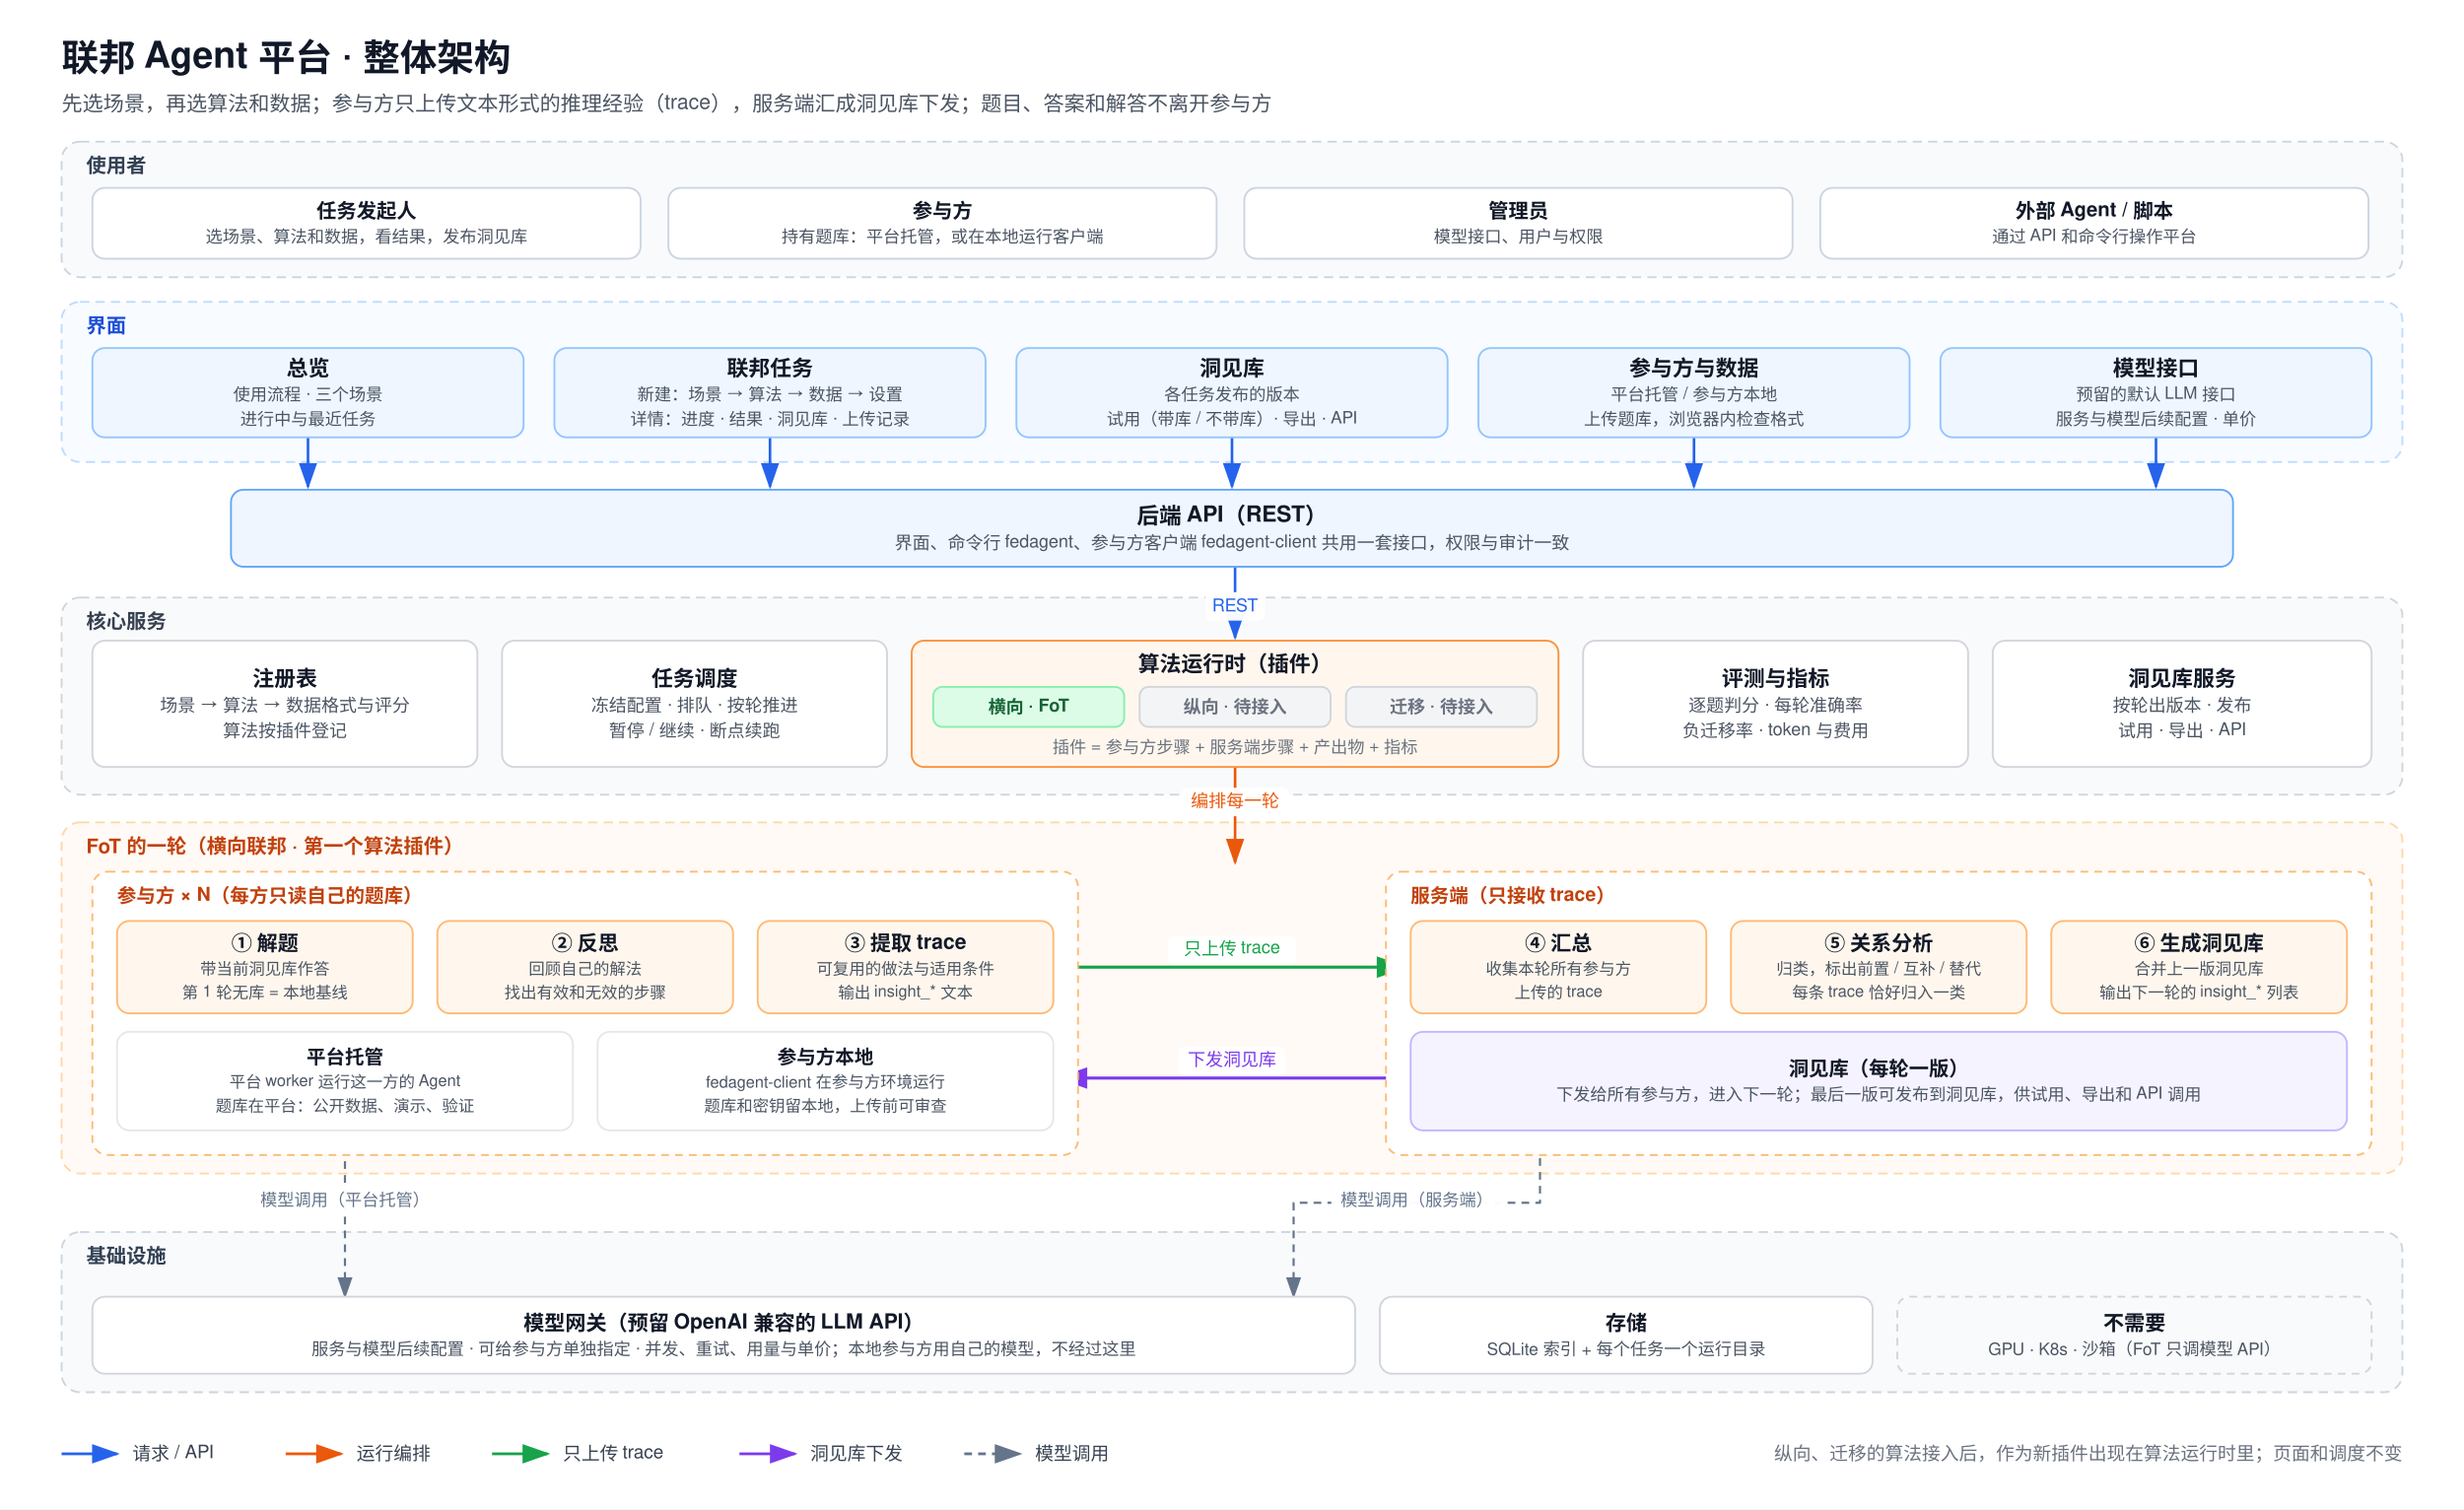
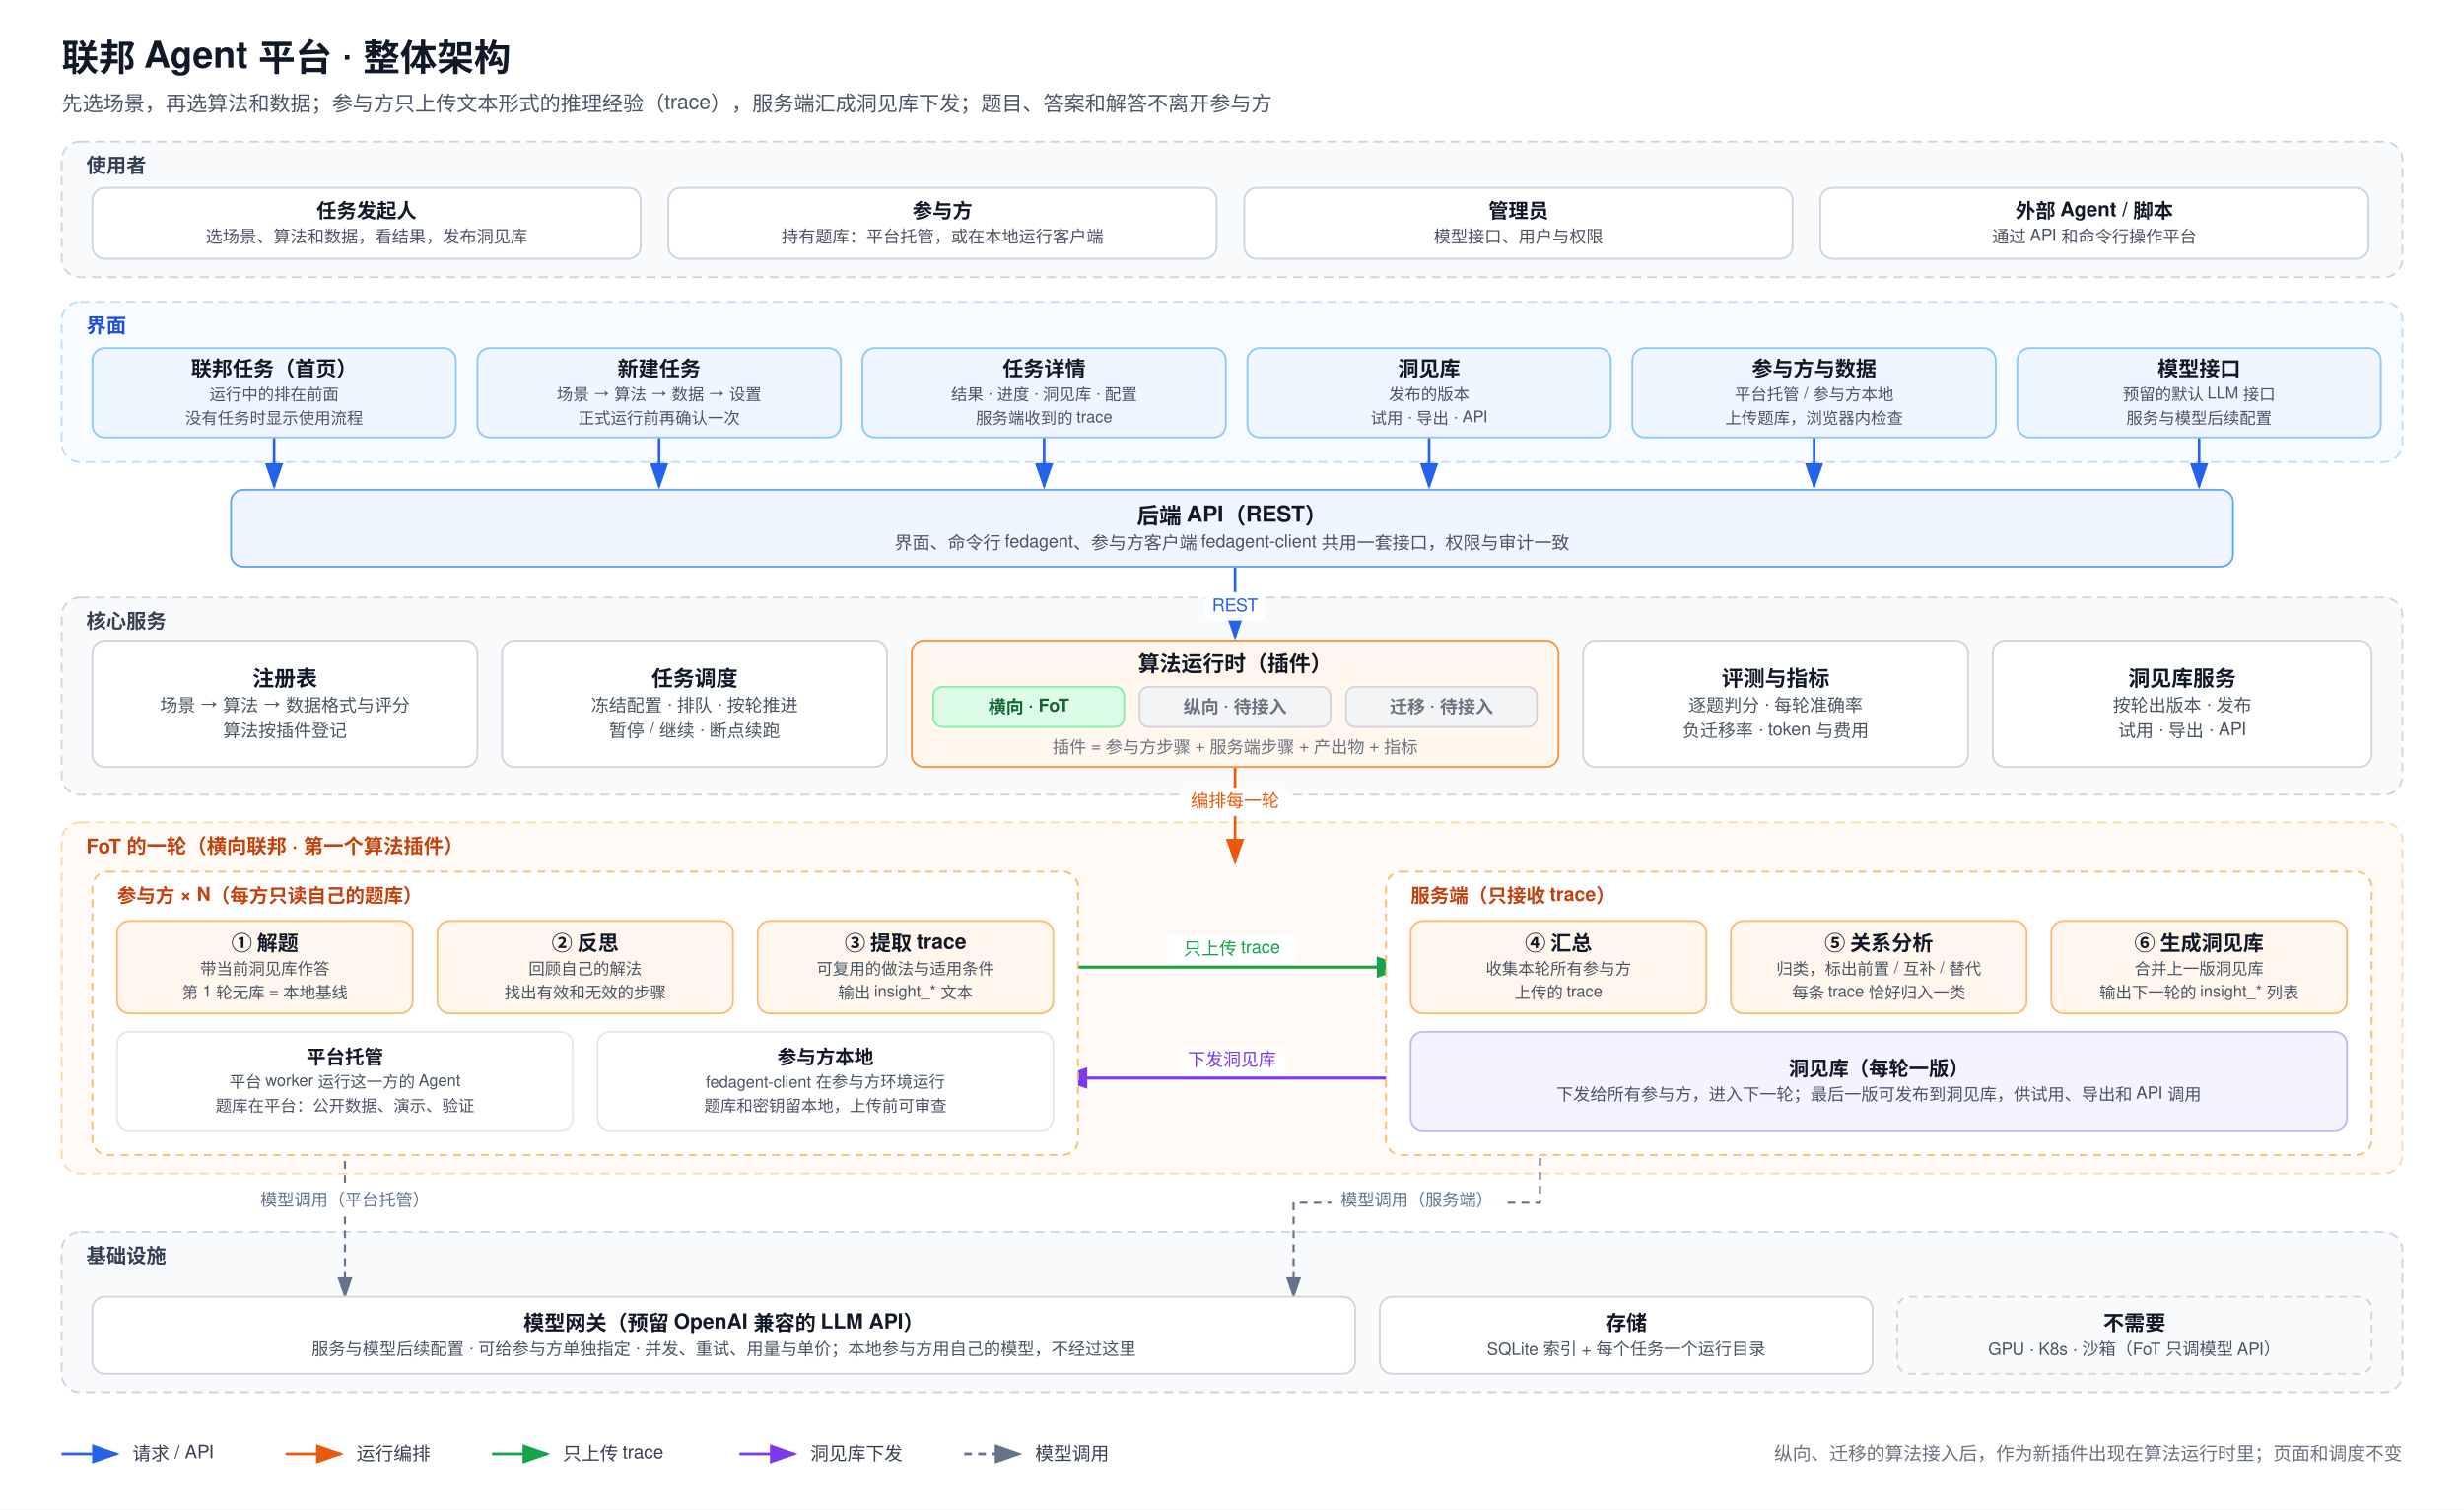
<svg xmlns="http://www.w3.org/2000/svg" viewBox="0 0 1600 980" width="1600" height="980">
  <style>text { font-family: 'Helvetica Neue', Helvetica, 'PingFang SC', 'Hiragino Sans GB', 'Heiti SC', 'Noto Sans CJK SC', 'Microsoft YaHei', Arial, sans-serif; }</style>
  <defs>
    <marker id="m-blue" markerWidth="10" markerHeight="7" refX="9" refY="3.5" orient="auto">
      <polygon points="0 0, 10 3.5, 0 7" fill="#2563eb" />
    </marker>
    <marker id="m-purple" markerWidth="10" markerHeight="7" refX="9" refY="3.5" orient="auto">
      <polygon points="0 0, 10 3.5, 0 7" fill="#7c3aed" />
    </marker>
    <marker id="m-orange" markerWidth="10" markerHeight="7" refX="9" refY="3.5" orient="auto">
      <polygon points="0 0, 10 3.5, 0 7" fill="#ea580c" />
    </marker>
    <marker id="m-green" markerWidth="10" markerHeight="7" refX="9" refY="3.5" orient="auto">
      <polygon points="0 0, 10 3.5, 0 7" fill="#16a34a" />
    </marker>
    <marker id="m-gray" markerWidth="10" markerHeight="7" refX="9" refY="3.5" orient="auto">
      <polygon points="0 0, 10 3.5, 0 7" fill="#64748b" />
    </marker>
  </defs>
  <rect width="1600" height="980" fill="#ffffff" />
  <text x="40" y="46" font-size="24" font-weight="700" fill="#111827" text-anchor="start">联邦 Agent 平台 · 整体架构</text>
  <text x="40" y="72" font-size="13.5" font-weight="400" fill="#4b5563" text-anchor="start">先选场景，再选算法和数据；参与方只上传文本形式的推理经验（trace），服务端汇成洞见库下发；题目、答案和解答不离开参与方</text>
  <rect x="40" y="92" width="1520" height="88" rx="12" ry="12" fill="#f8fafc" stroke="#cbd5e1" stroke-width="1.2" stroke-dasharray="6,4" />
  <rect x="40" y="196" width="1520" height="104" rx="12" ry="12" fill="#f8fbff" stroke="#bfdbfe" stroke-width="1.2" stroke-dasharray="6,4" />
  <rect x="40" y="388" width="1520" height="128" rx="12" ry="12" fill="#f9fafb" stroke="#d1d5db" stroke-width="1.2" stroke-dasharray="6,4" />
  <rect x="40" y="534" width="1520" height="228" rx="12" ry="12" fill="#fffaf5" stroke="#fed7aa" stroke-width="1.2" stroke-dasharray="6,4" />
  <rect x="40" y="800" width="1520" height="104" rx="12" ry="12" fill="#f8fafc" stroke="#cbd5e1" stroke-width="1.2" stroke-dasharray="6,4" />
  <text x="56" y="112" font-size="13" font-weight="700" fill="#334155" text-anchor="start">使用者</text>
  <text x="56" y="216" font-size="13" font-weight="700" fill="#1d4ed8" text-anchor="start">界面</text>
  <text x="56" y="408" font-size="13" font-weight="700" fill="#374151" text-anchor="start">核心服务</text>
  <text x="56" y="554" font-size="13" font-weight="700" fill="#c2410c" text-anchor="start">FoT 的一轮（横向联邦 · 第一个算法插件）</text>
  <text x="56" y="820" font-size="13" font-weight="700" fill="#334155" text-anchor="start">基础设施</text>
-   <path d="M200,284 V316" fill="none" stroke="#2563eb" stroke-width="1.7" marker-end="url(#m-blue)" stroke-linejoin="round" />
-   <path d="M500,284 V316" fill="none" stroke="#2563eb" stroke-width="1.7" marker-end="url(#m-blue)" stroke-linejoin="round" />
-   <path d="M800,284 V316" fill="none" stroke="#2563eb" stroke-width="1.7" marker-end="url(#m-blue)" stroke-linejoin="round" />
-   <path d="M1100,284 V316" fill="none" stroke="#2563eb" stroke-width="1.7" marker-end="url(#m-blue)" stroke-linejoin="round" />
-   <path d="M1400,284 V316" fill="none" stroke="#2563eb" stroke-width="1.7" marker-end="url(#m-blue)" stroke-linejoin="round" />
+   <path d="M178,284 V316" fill="none" stroke="#2563eb" stroke-width="1.7" marker-end="url(#m-blue)" stroke-linejoin="round" />
+   <path d="M428,284 V316" fill="none" stroke="#2563eb" stroke-width="1.7" marker-end="url(#m-blue)" stroke-linejoin="round" />
+   <path d="M678,284 V316" fill="none" stroke="#2563eb" stroke-width="1.7" marker-end="url(#m-blue)" stroke-linejoin="round" />
+   <path d="M928,284 V316" fill="none" stroke="#2563eb" stroke-width="1.7" marker-end="url(#m-blue)" stroke-linejoin="round" />
+   <path d="M1178,284 V316" fill="none" stroke="#2563eb" stroke-width="1.7" marker-end="url(#m-blue)" stroke-linejoin="round" />
+   <path d="M1428,284 V316" fill="none" stroke="#2563eb" stroke-width="1.7" marker-end="url(#m-blue)" stroke-linejoin="round" />
  <path d="M802,368 V414" fill="none" stroke="#2563eb" stroke-width="1.7" marker-end="url(#m-blue)" stroke-linejoin="round" />
  <path d="M802,498 V560" fill="none" stroke="#ea580c" stroke-width="1.7" marker-end="url(#m-orange)" stroke-linejoin="round" />
  <path d="M686,628 H912" fill="none" stroke="#16a34a" stroke-width="2" marker-end="url(#m-green)" stroke-linejoin="round" />
  <path d="M914,700 H688" fill="none" stroke="#7c3aed" stroke-width="2" marker-end="url(#m-purple)" stroke-linejoin="round" />
  <path d="M224,736 V842" fill="none" stroke="#64748b" stroke-width="1.4" stroke-dasharray="5,4" marker-end="url(#m-gray)" stroke-linejoin="round" />
  <path d="M1000,752 V781 H840 V842" fill="none" stroke="#64748b" stroke-width="1.4" stroke-dasharray="5,4" marker-end="url(#m-gray)" stroke-linejoin="round" />
  <rect x="60" y="122" width="356" height="46" rx="8" ry="8" fill="#ffffff" stroke="#cbd5e1" stroke-width="1.2" />
  <text x="238.0" y="141.5" font-size="13" font-weight="600" fill="#111827" text-anchor="middle">任务发起人</text>
  <text x="238.0" y="157.5" font-size="11" font-weight="400" fill="#4b5563" text-anchor="middle">选场景、算法和数据，看结果，发布洞见库</text>
  <rect x="434" y="122" width="356" height="46" rx="8" ry="8" fill="#ffffff" stroke="#cbd5e1" stroke-width="1.2" />
  <text x="612.0" y="141.5" font-size="13" font-weight="600" fill="#111827" text-anchor="middle">参与方</text>
  <text x="612.0" y="157.5" font-size="11" font-weight="400" fill="#4b5563" text-anchor="middle">持有题库：平台托管，或在本地运行客户端</text>
  <rect x="808" y="122" width="356" height="46" rx="8" ry="8" fill="#ffffff" stroke="#cbd5e1" stroke-width="1.2" />
  <text x="986.0" y="141.5" font-size="13" font-weight="600" fill="#111827" text-anchor="middle">管理员</text>
  <text x="986.0" y="157.5" font-size="11" font-weight="400" fill="#4b5563" text-anchor="middle">模型接口、用户与权限</text>
  <rect x="1182" y="122" width="356" height="46" rx="8" ry="8" fill="#ffffff" stroke="#cbd5e1" stroke-width="1.2" />
  <text x="1360.0" y="141.5" font-size="13" font-weight="600" fill="#111827" text-anchor="middle">外部 Agent / 脚本</text>
  <text x="1360.0" y="157.5" font-size="11" font-weight="400" fill="#4b5563" text-anchor="middle">通过 API 和命令行操作平台</text>
-   <rect x="60" y="226" width="280" height="58" rx="8" ry="8" fill="#eff6ff" stroke="#93c5fd" stroke-width="1.2" />
-   <text x="200.0" y="244.0" font-size="14" font-weight="600" fill="#111827" text-anchor="middle">总览</text>
-   <text x="200.0" y="260.0" font-size="11" font-weight="400" fill="#4b5563" text-anchor="middle">使用流程 · 三个场景</text>
-   <text x="200.0" y="276.0" font-size="11" font-weight="400" fill="#4b5563" text-anchor="middle">进行中与最近任务</text>
-   <rect x="360" y="226" width="280" height="58" rx="8" ry="8" fill="#eff6ff" stroke="#93c5fd" stroke-width="1.2" />
-   <text x="500.0" y="244.0" font-size="14" font-weight="600" fill="#111827" text-anchor="middle">联邦任务</text>
-   <text x="500.0" y="260.0" font-size="11" font-weight="400" fill="#4b5563" text-anchor="middle">新建：场景 → 算法 → 数据 → 设置</text>
-   <text x="500.0" y="276.0" font-size="11" font-weight="400" fill="#4b5563" text-anchor="middle">详情：进度 · 结果 · 洞见库 · 上传记录</text>
-   <rect x="660" y="226" width="280" height="58" rx="8" ry="8" fill="#eff6ff" stroke="#93c5fd" stroke-width="1.2" />
-   <text x="800.0" y="244.0" font-size="14" font-weight="600" fill="#111827" text-anchor="middle">洞见库</text>
-   <text x="800.0" y="260.0" font-size="11" font-weight="400" fill="#4b5563" text-anchor="middle">各任务发布的版本</text>
-   <text x="800.0" y="276.0" font-size="11" font-weight="400" fill="#4b5563" text-anchor="middle">试用（带库 / 不带库）· 导出 · API</text>
-   <rect x="960" y="226" width="280" height="58" rx="8" ry="8" fill="#eff6ff" stroke="#93c5fd" stroke-width="1.2" />
-   <text x="1100.0" y="244.0" font-size="14" font-weight="600" fill="#111827" text-anchor="middle">参与方与数据</text>
-   <text x="1100.0" y="260.0" font-size="11" font-weight="400" fill="#4b5563" text-anchor="middle">平台托管 / 参与方本地</text>
-   <text x="1100.0" y="276.0" font-size="11" font-weight="400" fill="#4b5563" text-anchor="middle">上传题库，浏览器内检查格式</text>
-   <rect x="1260" y="226" width="280" height="58" rx="8" ry="8" fill="#eff6ff" stroke="#93c5fd" stroke-width="1.2" />
-   <text x="1400.0" y="244.0" font-size="14" font-weight="600" fill="#111827" text-anchor="middle">模型接口</text>
-   <text x="1400.0" y="260.0" font-size="11" font-weight="400" fill="#4b5563" text-anchor="middle">预留的默认 LLM 接口</text>
-   <text x="1400.0" y="276.0" font-size="11" font-weight="400" fill="#4b5563" text-anchor="middle">服务与模型后续配置 · 单价</text>
+   <rect x="60" y="226" width="236" height="58" rx="8" ry="8" fill="#eff6ff" stroke="#93c5fd" stroke-width="1.2" />
+   <text x="178.0" y="244.2" font-size="13.5" font-weight="600" fill="#111827" text-anchor="middle">联邦任务（首页）</text>
+   <text x="178.0" y="259.8" font-size="10.5" font-weight="400" fill="#4b5563" text-anchor="middle">运行中的排在前面</text>
+   <text x="178.0" y="275.2" font-size="10.5" font-weight="400" fill="#4b5563" text-anchor="middle">没有任务时显示使用流程</text>
+   <rect x="310" y="226" width="236" height="58" rx="8" ry="8" fill="#eff6ff" stroke="#93c5fd" stroke-width="1.2" />
+   <text x="428.0" y="244.2" font-size="13.5" font-weight="600" fill="#111827" text-anchor="middle">新建任务</text>
+   <text x="428.0" y="259.8" font-size="10.5" font-weight="400" fill="#4b5563" text-anchor="middle">场景 → 算法 → 数据 → 设置</text>
+   <text x="428.0" y="275.2" font-size="10.5" font-weight="400" fill="#4b5563" text-anchor="middle">正式运行前再确认一次</text>
+   <rect x="560" y="226" width="236" height="58" rx="8" ry="8" fill="#eff6ff" stroke="#93c5fd" stroke-width="1.2" />
+   <text x="678.0" y="244.2" font-size="13.5" font-weight="600" fill="#111827" text-anchor="middle">任务详情</text>
+   <text x="678.0" y="259.8" font-size="10.5" font-weight="400" fill="#4b5563" text-anchor="middle">结果 · 进度 · 洞见库 · 配置</text>
+   <text x="678.0" y="275.2" font-size="10.5" font-weight="400" fill="#4b5563" text-anchor="middle">服务端收到的 trace</text>
+   <rect x="810" y="226" width="236" height="58" rx="8" ry="8" fill="#eff6ff" stroke="#93c5fd" stroke-width="1.2" />
+   <text x="928.0" y="244.2" font-size="13.5" font-weight="600" fill="#111827" text-anchor="middle">洞见库</text>
+   <text x="928.0" y="259.8" font-size="10.5" font-weight="400" fill="#4b5563" text-anchor="middle">发布的版本</text>
+   <text x="928.0" y="275.2" font-size="10.5" font-weight="400" fill="#4b5563" text-anchor="middle">试用 · 导出 · API</text>
+   <rect x="1060" y="226" width="236" height="58" rx="8" ry="8" fill="#eff6ff" stroke="#93c5fd" stroke-width="1.2" />
+   <text x="1178.0" y="244.2" font-size="13.5" font-weight="600" fill="#111827" text-anchor="middle">参与方与数据</text>
+   <text x="1178.0" y="259.8" font-size="10.5" font-weight="400" fill="#4b5563" text-anchor="middle">平台托管 / 参与方本地</text>
+   <text x="1178.0" y="275.2" font-size="10.5" font-weight="400" fill="#4b5563" text-anchor="middle">上传题库，浏览器内检查</text>
+   <rect x="1310" y="226" width="236" height="58" rx="8" ry="8" fill="#eff6ff" stroke="#93c5fd" stroke-width="1.2" />
+   <text x="1428.0" y="244.2" font-size="13.5" font-weight="600" fill="#111827" text-anchor="middle">模型接口</text>
+   <text x="1428.0" y="259.8" font-size="10.5" font-weight="400" fill="#4b5563" text-anchor="middle">预留的默认 LLM 接口</text>
+   <text x="1428.0" y="275.2" font-size="10.5" font-weight="400" fill="#4b5563" text-anchor="middle">服务与模型后续配置</text>
  <rect x="150" y="318" width="1300" height="50" rx="8" ry="8" fill="#eff6ff" stroke="#60a5fa" stroke-width="1.2" />
  <text x="800.0" y="340.0" font-size="14.5" font-weight="600" fill="#111827" text-anchor="middle">后端 API（REST）</text>
  <text x="800.0" y="356.5" font-size="11.5" font-weight="400" fill="#4b5563" text-anchor="middle">界面、命令行 fedagent、参与方客户端 fedagent-client 共用一套接口，权限与审计一致</text>
  <rect x="60" y="416" width="250" height="82" rx="8" ry="8" fill="#ffffff" stroke="#d1d5db" stroke-width="1.2" />
  <text x="185.0" y="445.5" font-size="14" font-weight="600" fill="#111827" text-anchor="middle">注册表</text>
  <text x="185.0" y="462.0" font-size="11.5" font-weight="400" fill="#4b5563" text-anchor="middle">场景 → 算法 → 数据格式与评分</text>
  <text x="185.0" y="478.5" font-size="11.5" font-weight="400" fill="#4b5563" text-anchor="middle">算法按插件登记</text>
  <rect x="326" y="416" width="250" height="82" rx="8" ry="8" fill="#ffffff" stroke="#d1d5db" stroke-width="1.2" />
  <text x="451.0" y="445.5" font-size="14" font-weight="600" fill="#111827" text-anchor="middle">任务调度</text>
  <text x="451.0" y="462.0" font-size="11.5" font-weight="400" fill="#4b5563" text-anchor="middle">冻结配置 · 排队 · 按轮推进</text>
  <text x="451.0" y="478.5" font-size="11.5" font-weight="400" fill="#4b5563" text-anchor="middle">暂停 / 继续 · 断点续跑</text>
  <rect x="592" y="416" width="420" height="82" rx="8" ry="8" fill="#fff7ed" stroke="#fb923c" stroke-width="1.2" />
  <text x="802" y="436" font-size="14" font-weight="600" fill="#111827" text-anchor="middle">算法运行时（插件）</text>
  <rect x="606" y="446" width="124" height="26" rx="6" ry="6" fill="#dcfce7" stroke="#86efac" stroke-width="1.2" />
  <text x="668" y="463" font-size="11.5" font-weight="600" fill="#166534" text-anchor="middle">横向 · FoT</text>
  <rect x="740" y="446" width="124" height="26" rx="6" ry="6" fill="#f3f4f6" stroke="#d1d5db" stroke-width="1.2" />
  <text x="802" y="463" font-size="11.5" font-weight="600" fill="#6b7280" text-anchor="middle">纵向 · 待接入</text>
  <rect x="874" y="446" width="124" height="26" rx="6" ry="6" fill="#f3f4f6" stroke="#d1d5db" stroke-width="1.2" />
  <text x="936" y="463" font-size="11.5" font-weight="600" fill="#6b7280" text-anchor="middle">迁移 · 待接入</text>
  <text x="802" y="489" font-size="11" font-weight="400" fill="#6b7280" text-anchor="middle">插件 = 参与方步骤 + 服务端步骤 + 产出物 + 指标</text>
  <rect x="1028" y="416" width="250" height="82" rx="8" ry="8" fill="#ffffff" stroke="#d1d5db" stroke-width="1.2" />
  <text x="1153.0" y="445.5" font-size="14" font-weight="600" fill="#111827" text-anchor="middle">评测与指标</text>
  <text x="1153.0" y="462.0" font-size="11.5" font-weight="400" fill="#4b5563" text-anchor="middle">逐题判分 · 每轮准确率</text>
  <text x="1153.0" y="478.5" font-size="11.5" font-weight="400" fill="#4b5563" text-anchor="middle">负迁移率 · token 与费用</text>
  <rect x="1294" y="416" width="246" height="82" rx="8" ry="8" fill="#ffffff" stroke="#d1d5db" stroke-width="1.2" />
  <text x="1417.0" y="445.5" font-size="14" font-weight="600" fill="#111827" text-anchor="middle">洞见库服务</text>
  <text x="1417.0" y="462.0" font-size="11.5" font-weight="400" fill="#4b5563" text-anchor="middle">按轮出版本 · 发布</text>
  <text x="1417.0" y="478.5" font-size="11.5" font-weight="400" fill="#4b5563" text-anchor="middle">试用 · 导出 · API</text>
  <rect x="60" y="566" width="640" height="184" rx="10" ry="10" fill="#ffffff" stroke="#fdba74" stroke-width="1.2" stroke-dasharray="5,4" />
  <text x="76" y="586" font-size="12.5" font-weight="700" fill="#c2410c" text-anchor="start">参与方 × N（每方只读自己的题库）</text>
  <rect x="76" y="598" width="192" height="60" rx="8" ry="8" fill="#fff7ed" stroke="#fdba74" stroke-width="1.2" />
  <text x="172.0" y="617.2" font-size="13.5" font-weight="600" fill="#111827" text-anchor="middle">① 解题</text>
  <text x="172.0" y="632.8" font-size="10.5" font-weight="400" fill="#4b5563" text-anchor="middle">带当前洞见库作答</text>
  <text x="172.0" y="648.2" font-size="10.5" font-weight="400" fill="#4b5563" text-anchor="middle">第 1 轮无库 = 本地基线</text>
  <rect x="284" y="598" width="192" height="60" rx="8" ry="8" fill="#fff7ed" stroke="#fdba74" stroke-width="1.2" />
  <text x="380.0" y="617.2" font-size="13.5" font-weight="600" fill="#111827" text-anchor="middle">② 反思</text>
  <text x="380.0" y="632.8" font-size="10.5" font-weight="400" fill="#4b5563" text-anchor="middle">回顾自己的解法</text>
  <text x="380.0" y="648.2" font-size="10.5" font-weight="400" fill="#4b5563" text-anchor="middle">找出有效和无效的步骤</text>
  <rect x="492" y="598" width="192" height="60" rx="8" ry="8" fill="#fff7ed" stroke="#fdba74" stroke-width="1.2" />
  <text x="588.0" y="617.2" font-size="13.5" font-weight="600" fill="#111827" text-anchor="middle">③ 提取 trace</text>
  <text x="588.0" y="632.8" font-size="10.5" font-weight="400" fill="#4b5563" text-anchor="middle">可复用的做法与适用条件</text>
  <text x="588.0" y="648.2" font-size="10.5" font-weight="400" fill="#4b5563" text-anchor="middle">输出 insight_* 文本</text>
  <rect x="76" y="670" width="296" height="64" rx="8" ry="8" fill="#ffffff" stroke="#e5e7eb" stroke-width="1.2" />
  <text x="224.0" y="690.8" font-size="12.5" font-weight="600" fill="#111827" text-anchor="middle">平台托管</text>
  <text x="224.0" y="706.2" font-size="10.5" font-weight="400" fill="#4b5563" text-anchor="middle">平台 worker 运行这一方的 Agent</text>
  <text x="224.0" y="721.8" font-size="10.5" font-weight="400" fill="#4b5563" text-anchor="middle">题库在平台：公开数据、演示、验证</text>
  <rect x="388" y="670" width="296" height="64" rx="8" ry="8" fill="#ffffff" stroke="#e5e7eb" stroke-width="1.2" />
  <text x="536.0" y="690.8" font-size="12.5" font-weight="600" fill="#111827" text-anchor="middle">参与方本地</text>
  <text x="536.0" y="706.2" font-size="10.5" font-weight="400" fill="#4b5563" text-anchor="middle">fedagent-client 在参与方环境运行</text>
  <text x="536.0" y="721.8" font-size="10.5" font-weight="400" fill="#4b5563" text-anchor="middle">题库和密钥留本地，上传前可审查</text>
  <rect x="900" y="566" width="640" height="184" rx="10" ry="10" fill="#ffffff" stroke="#fdba74" stroke-width="1.2" stroke-dasharray="5,4" />
  <text x="916" y="586" font-size="12.5" font-weight="700" fill="#c2410c" text-anchor="start">服务端（只接收 trace）</text>
  <rect x="916" y="598" width="192" height="60" rx="8" ry="8" fill="#fff7ed" stroke="#fdba74" stroke-width="1.2" />
  <text x="1012.0" y="617.2" font-size="13.5" font-weight="600" fill="#111827" text-anchor="middle">④ 汇总</text>
  <text x="1012.0" y="632.8" font-size="10.5" font-weight="400" fill="#4b5563" text-anchor="middle">收集本轮所有参与方</text>
  <text x="1012.0" y="648.2" font-size="10.5" font-weight="400" fill="#4b5563" text-anchor="middle">上传的 trace</text>
  <rect x="1124" y="598" width="192" height="60" rx="8" ry="8" fill="#fff7ed" stroke="#fdba74" stroke-width="1.2" />
  <text x="1220.0" y="617.2" font-size="13.5" font-weight="600" fill="#111827" text-anchor="middle">⑤ 关系分析</text>
  <text x="1220.0" y="632.8" font-size="10.5" font-weight="400" fill="#4b5563" text-anchor="middle">归类，标出前置 / 互补 / 替代</text>
  <text x="1220.0" y="648.2" font-size="10.5" font-weight="400" fill="#4b5563" text-anchor="middle">每条 trace 恰好归入一类</text>
  <rect x="1332" y="598" width="192" height="60" rx="8" ry="8" fill="#fff7ed" stroke="#fdba74" stroke-width="1.2" />
  <text x="1428.0" y="617.2" font-size="13.5" font-weight="600" fill="#111827" text-anchor="middle">⑥ 生成洞见库</text>
  <text x="1428.0" y="632.8" font-size="10.5" font-weight="400" fill="#4b5563" text-anchor="middle">合并上一版洞见库</text>
  <text x="1428.0" y="648.2" font-size="10.5" font-weight="400" fill="#4b5563" text-anchor="middle">输出下一轮的 insight_* 列表</text>
  <rect x="916" y="670" width="608" height="64" rx="8" ry="8" fill="#f5f3ff" stroke="#c4b5fd" stroke-width="1.2" />
  <text x="1220.0" y="698.5" font-size="13" font-weight="600" fill="#111827" text-anchor="middle">洞见库（每轮一版）</text>
  <text x="1220.0" y="714.5" font-size="11" font-weight="400" fill="#4b5563" text-anchor="middle">下发给所有参与方，进入下一轮；最后一版可发布到洞见库，供试用、导出和 API 调用</text>
  <rect x="60" y="842" width="820" height="50" rx="8" ry="8" fill="#ffffff" stroke="#d1d5db" stroke-width="1.2" />
  <text x="470.0" y="863.8" font-size="13.5" font-weight="600" fill="#111827" text-anchor="middle">模型网关（预留 OpenAI 兼容的 LLM API）</text>
  <text x="470.0" y="879.8" font-size="11" font-weight="400" fill="#4b5563" text-anchor="middle">服务与模型后续配置 · 可给参与方单独指定 · 并发、重试、用量与单价；本地参与方用自己的模型，不经过这里</text>
  <rect x="896" y="842" width="320" height="50" rx="8" ry="8" fill="#ffffff" stroke="#d1d5db" stroke-width="1.2" />
  <text x="1056.0" y="863.8" font-size="13.5" font-weight="600" fill="#111827" text-anchor="middle">存储</text>
  <text x="1056.0" y="879.8" font-size="11" font-weight="400" fill="#4b5563" text-anchor="middle">SQLite 索引 + 每个任务一个运行目录</text>
  <rect x="1232" y="842" width="308" height="50" rx="8" ry="8" fill="#f9fafb" stroke="#d1d5db" stroke-width="1.2" stroke-dasharray="5,4" />
  <text x="1386.0" y="863.8" font-size="13.5" font-weight="600" fill="#111827" text-anchor="middle">不需要</text>
  <text x="1386.0" y="879.8" font-size="11" font-weight="400" fill="#4b5563" text-anchor="middle">GPU · K8s · 沙箱（FoT 只调模型 API）</text>
  <rect x="782.7" y="384.5" width="38.7" height="18.5" rx="4" fill="#ffffff" opacity="0.96" />
  <text x="802" y="397" font-size="11.5" font-weight="500" fill="#2563eb" text-anchor="middle">REST</text>
  <rect x="767.2" y="511.5" width="69.5" height="18.5" rx="4" fill="#ffffff" opacity="0.96" />
  <text x="802" y="524" font-size="11.5" font-weight="500" fill="#ea580c" text-anchor="middle">编排每一轮</text>
  <rect x="758.2" y="607.5" width="83.5" height="18.5" rx="4" fill="#ffffff" opacity="0.96" />
  <text x="800" y="620" font-size="11.5" font-weight="500" fill="#16a34a" text-anchor="middle">只上传 trace</text>
  <rect x="765.2" y="679.5" width="69.5" height="18.5" rx="4" fill="#ffffff" opacity="0.96" />
  <text x="800" y="692" font-size="11.5" font-weight="500" fill="#7c3aed" text-anchor="middle">下发洞见库</text>
  <rect x="163.0" y="771.0" width="122.0" height="18.0" rx="4" fill="#ffffff" opacity="0.96" />
  <text x="224" y="783" font-size="11" font-weight="500" fill="#64748b" text-anchor="middle">模型调用（平台托管）</text>
  <rect x="864.5" y="771.0" width="111.0" height="18.0" rx="4" fill="#ffffff" opacity="0.96" />
  <text x="920" y="783" font-size="11" font-weight="500" fill="#64748b" text-anchor="middle">模型调用（服务端）</text>
  <path d="M40,944 H76" fill="none" stroke="#2563eb" stroke-width="1.8" marker-end="url(#m-blue)" stroke-linejoin="round" />
  <text x="86" y="948" font-size="12" font-weight="400" fill="#374151" text-anchor="start">请求 / API</text>
  <path d="M185.52,944 H221.52" fill="none" stroke="#ea580c" stroke-width="1.8" marker-end="url(#m-orange)" stroke-linejoin="round" />
  <text x="231.52" y="948" font-size="12" font-weight="400" fill="#374151" text-anchor="start">运行编排</text>
  <path d="M319.52,944 H355.52" fill="none" stroke="#16a34a" stroke-width="1.8" marker-end="url(#m-green)" stroke-linejoin="round" />
  <text x="365.52" y="948" font-size="12" font-weight="400" fill="#374151" text-anchor="start">只上传 trace</text>
  <path d="M480.16,944 H516.16" fill="none" stroke="#7c3aed" stroke-width="1.8" marker-end="url(#m-purple)" stroke-linejoin="round" />
  <text x="526.16" y="948" font-size="12" font-weight="400" fill="#374151" text-anchor="start">洞见库下发</text>
  <path d="M626.16,944 H662.16" fill="none" stroke="#64748b" stroke-width="1.8" stroke-dasharray="5,4" marker-end="url(#m-gray)" stroke-linejoin="round" />
  <text x="672.16" y="948" font-size="12" font-weight="400" fill="#374151" text-anchor="start">模型调用</text>
  <text x="1560" y="948" font-size="12" font-weight="400" fill="#6b7280" text-anchor="end">纵向、迁移的算法接入后，作为新插件出现在算法运行时里；页面和调度不变</text>
</svg>
